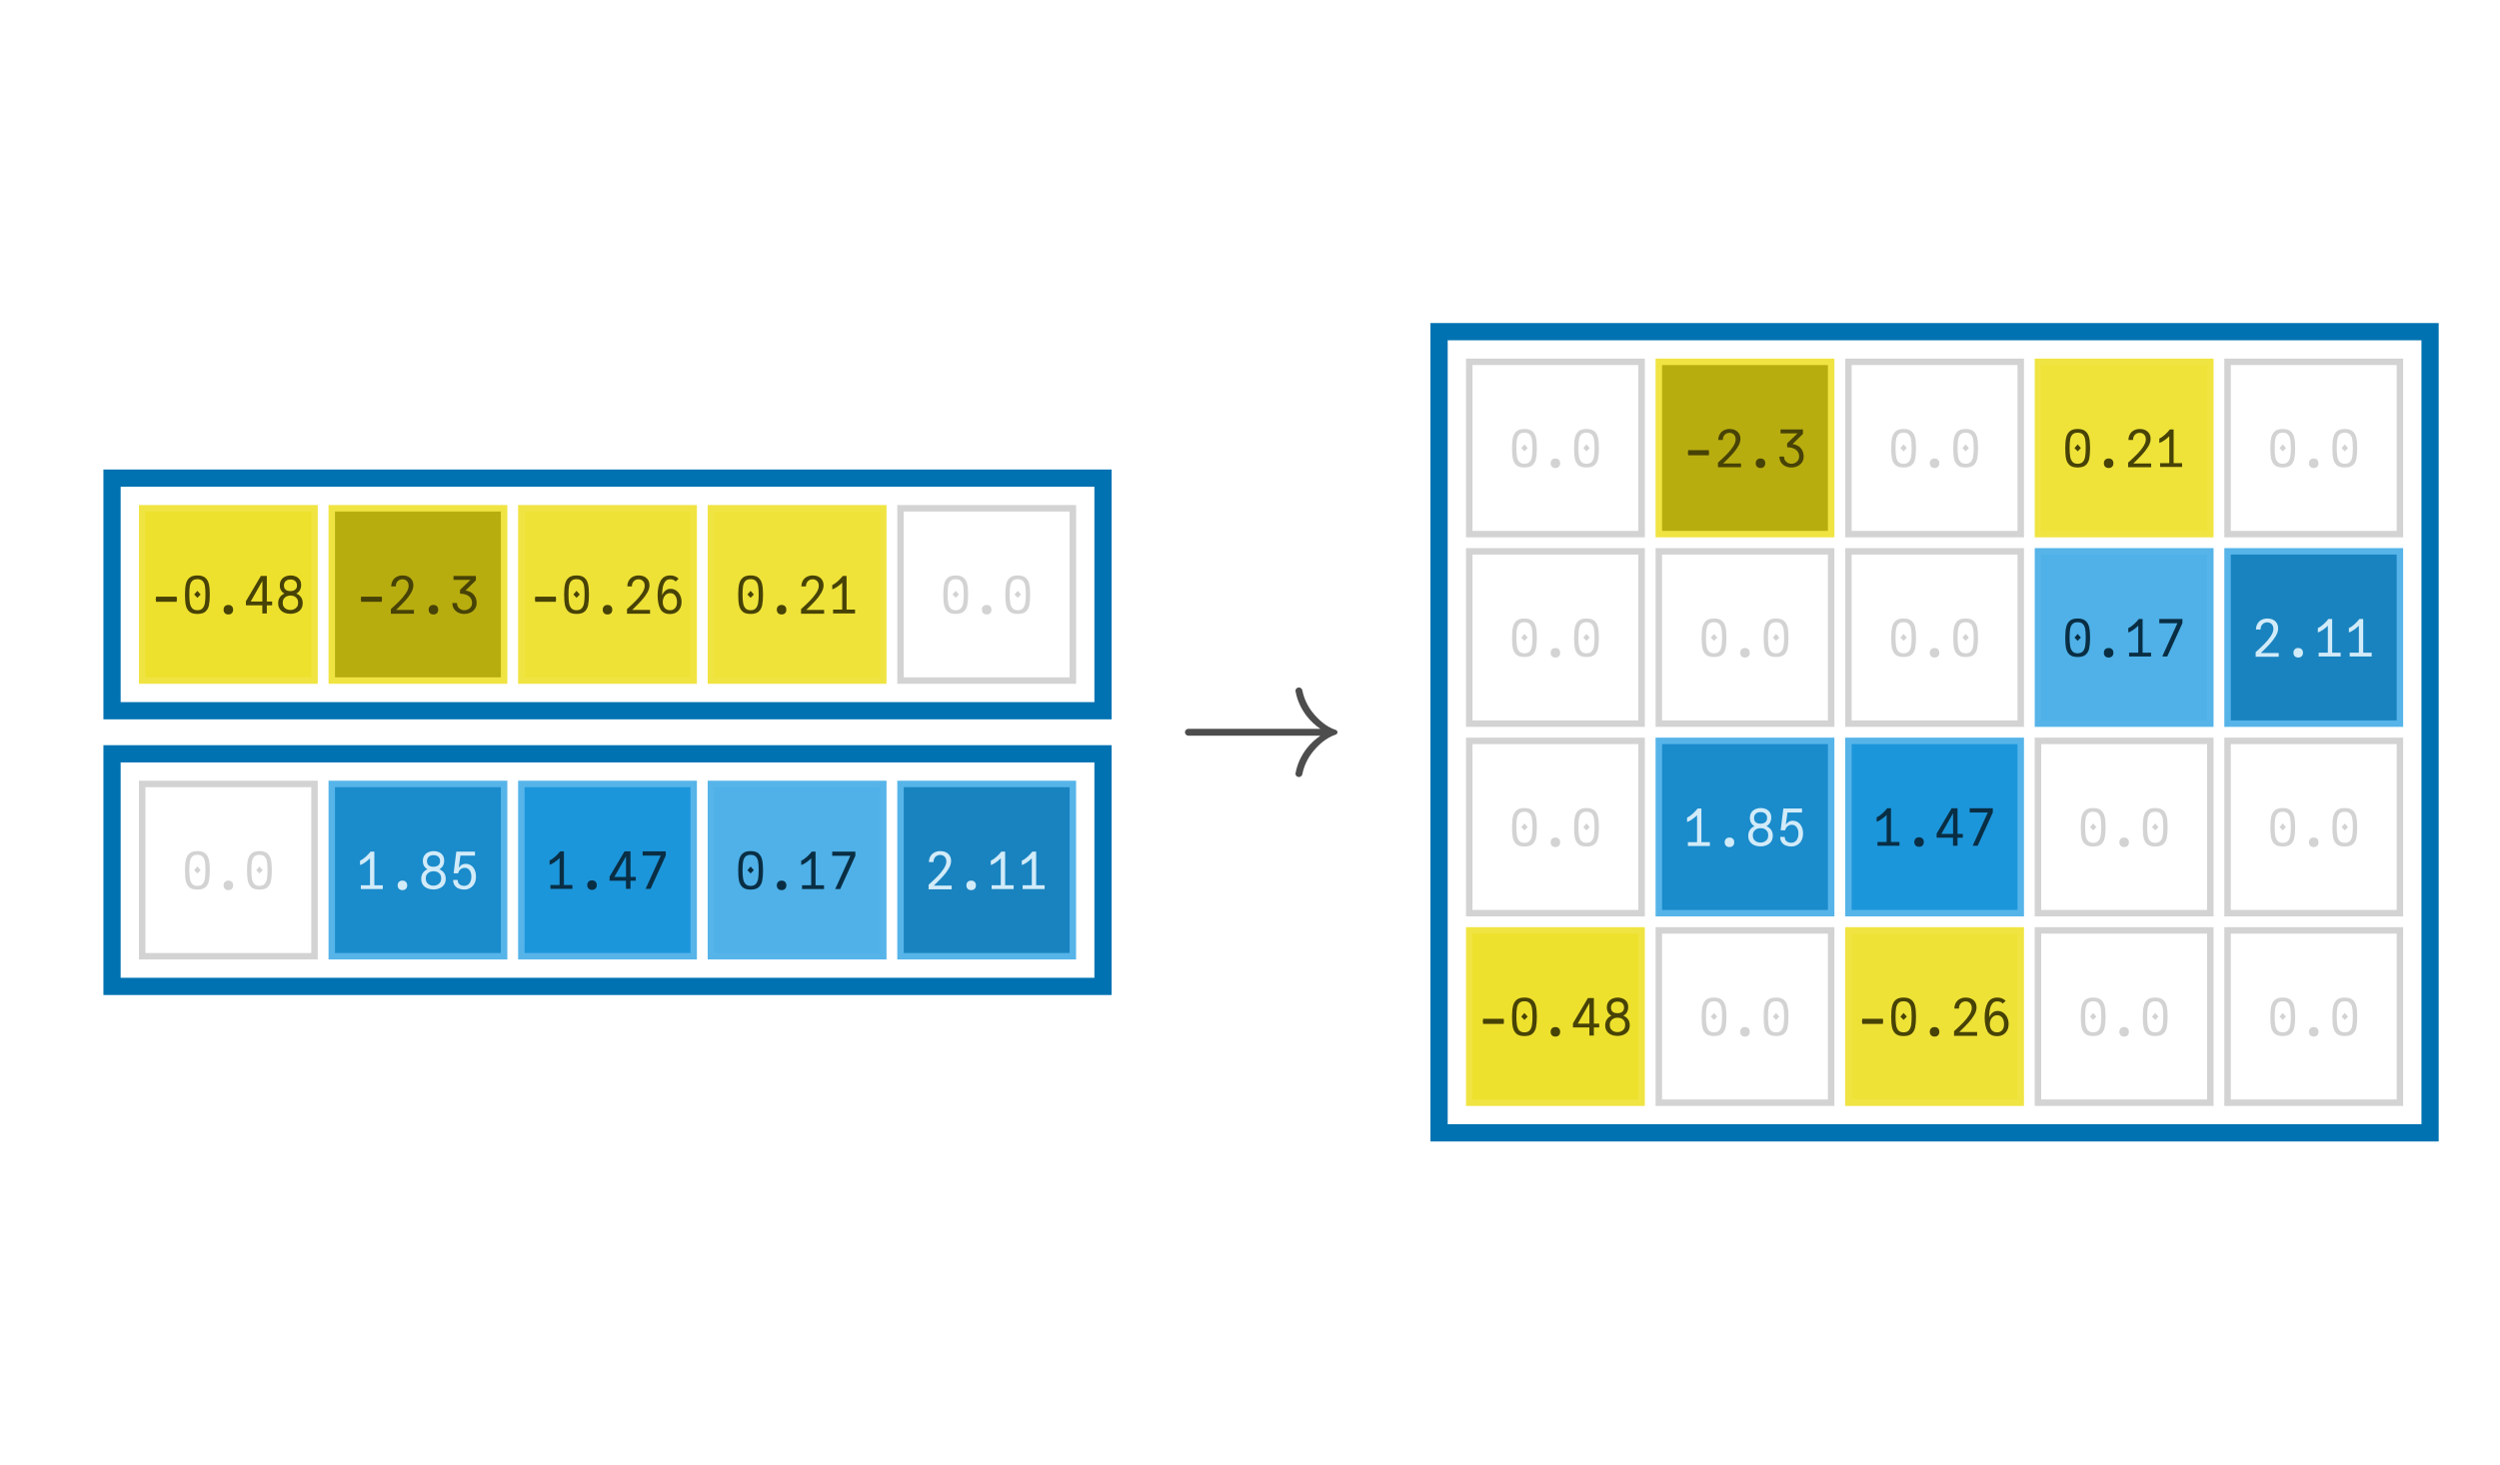
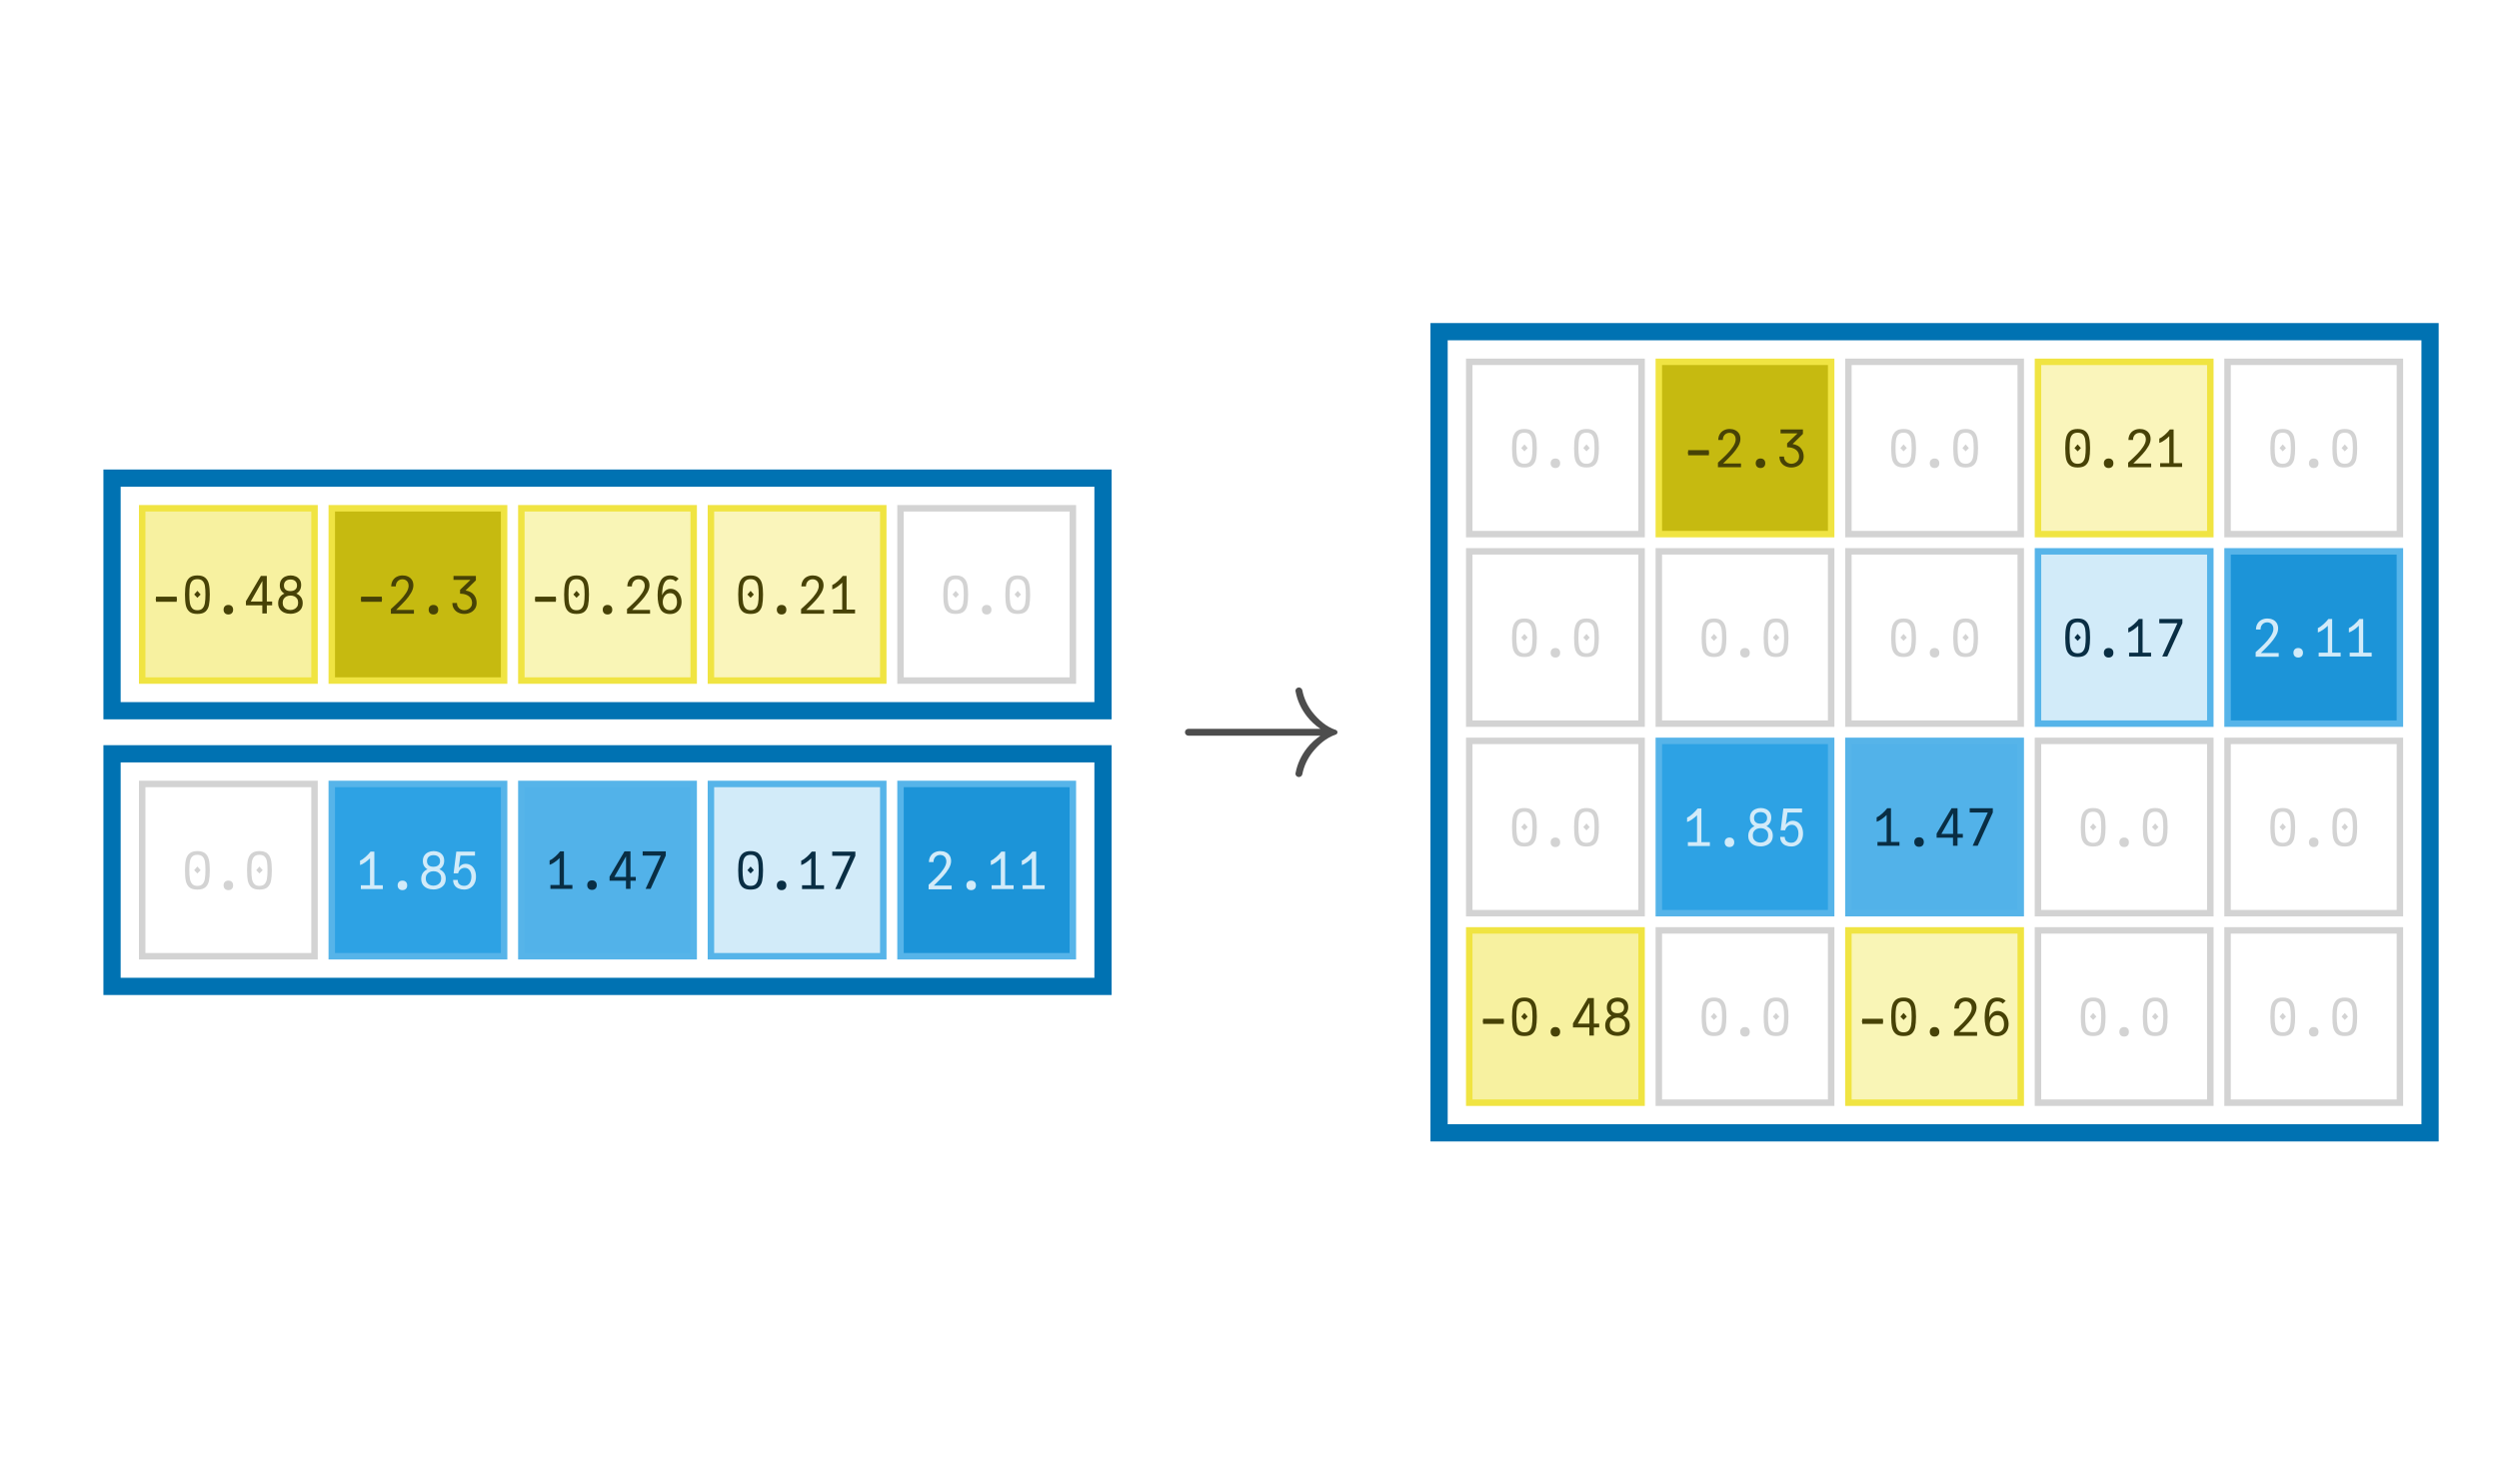
<svg xmlns="http://www.w3.org/2000/svg" xmlns:xlink="http://www.w3.org/1999/xlink" width="290" height="170" viewBox="0 0 290 170">
  <defs>
    <g>
      <g id="glyph-0-0">
        <path d="M 0.602 -1.492 L 0.566 -1.648 L 0.602 -1.805 L 0.602 -1.949 L 3.008 -1.949 L 3.008 -1.805 L 3.039 -1.648 L 3.008 -1.492 L 3.008 -1.352 L 0.602 -1.352 Z M 0.602 -1.492 " />
      </g>
      <g id="glyph-0-1">
        <path d="M 1.805 0.059 C 1.395 0.059 1.086 -0.027 0.879 -0.207 C 0.672 -0.387 0.535 -0.633 0.465 -0.945 C 0.398 -1.262 0.367 -1.68 0.367 -2.195 C 0.367 -2.688 0.402 -3.09 0.473 -3.402 C 0.543 -3.715 0.684 -3.961 0.891 -4.141 C 1.102 -4.32 1.406 -4.41 1.805 -4.41 C 2.207 -4.41 2.512 -4.32 2.719 -4.141 C 2.93 -3.961 3.07 -3.715 3.141 -3.402 C 3.211 -3.09 3.246 -2.688 3.246 -2.195 C 3.246 -1.68 3.211 -1.262 3.145 -0.945 C 3.078 -0.633 2.941 -0.387 2.734 -0.207 C 2.527 -0.027 2.215 0.059 1.805 0.059 Z M 1.434 -2.195 L 1.805 -2.621 L 2.18 -2.195 L 1.805 -1.812 Z M 1.805 -0.371 C 2.07 -0.371 2.27 -0.445 2.406 -0.594 C 2.543 -0.742 2.633 -0.949 2.676 -1.203 C 2.719 -1.461 2.742 -1.793 2.742 -2.195 C 2.742 -2.605 2.723 -2.93 2.68 -3.18 C 2.641 -3.426 2.551 -3.621 2.414 -3.762 C 2.277 -3.906 2.074 -3.977 1.805 -3.977 C 1.535 -3.977 1.332 -3.906 1.195 -3.762 C 1.059 -3.621 0.973 -3.426 0.93 -3.18 C 0.891 -2.934 0.871 -2.605 0.871 -2.195 C 0.871 -1.793 0.891 -1.461 0.938 -1.203 C 0.98 -0.945 1.07 -0.746 1.207 -0.594 C 1.344 -0.445 1.543 -0.371 1.805 -0.371 Z M 1.805 -0.371 " />
      </g>
      <g id="glyph-0-2">
        <path d="M 1.801 0.121 C 1.629 0.121 1.496 0.07 1.398 -0.027 C 1.297 -0.129 1.246 -0.262 1.246 -0.434 C 1.246 -0.605 1.297 -0.738 1.398 -0.836 C 1.496 -0.934 1.629 -0.984 1.801 -0.984 C 1.973 -0.984 2.105 -0.934 2.203 -0.836 C 2.301 -0.738 2.352 -0.605 2.352 -0.434 C 2.352 -0.262 2.305 -0.129 2.203 -0.027 C 2.105 0.07 1.973 0.121 1.801 0.121 Z M 1.801 0.121 " />
      </g>
      <g id="glyph-0-3">
        <path d="M 2.141 -0.938 L 0.238 -0.938 L 0.238 -1.414 L 1.973 -4.352 L 2.664 -4.352 L 2.664 -1.379 L 3.281 -1.379 L 3.281 -0.938 L 2.664 -0.938 L 2.664 0 L 2.141 0 Z M 2.148 -1.379 L 2.148 -3.77 L 0.793 -1.379 Z M 2.148 -1.379 " />
      </g>
      <g id="glyph-0-4">
        <path d="M 1.797 0.043 C 1.547 0.043 1.316 0 1.098 -0.09 C 0.883 -0.176 0.711 -0.309 0.578 -0.492 C 0.445 -0.676 0.379 -0.902 0.379 -1.176 C 0.379 -1.453 0.445 -1.688 0.578 -1.883 C 0.711 -2.074 0.891 -2.215 1.109 -2.301 C 0.941 -2.395 0.809 -2.523 0.711 -2.684 C 0.617 -2.844 0.57 -3.035 0.57 -3.258 C 0.57 -3.516 0.629 -3.73 0.75 -3.906 C 0.867 -4.078 1.023 -4.203 1.215 -4.285 C 1.406 -4.367 1.609 -4.41 1.828 -4.41 C 2.043 -4.41 2.242 -4.371 2.43 -4.289 C 2.613 -4.211 2.762 -4.086 2.879 -3.922 C 2.992 -3.754 3.047 -3.551 3.047 -3.305 C 3.047 -3.074 2.996 -2.875 2.898 -2.699 C 2.797 -2.523 2.656 -2.391 2.484 -2.305 C 2.715 -2.207 2.898 -2.066 3.031 -1.879 C 3.164 -1.695 3.227 -1.465 3.227 -1.195 C 3.227 -0.922 3.16 -0.691 3.031 -0.504 C 2.898 -0.32 2.723 -0.184 2.508 -0.094 C 2.289 -0.004 2.055 0.043 1.797 0.043 Z M 1.797 -0.398 C 1.961 -0.398 2.113 -0.43 2.25 -0.496 C 2.387 -0.559 2.496 -0.656 2.578 -0.781 C 2.66 -0.91 2.699 -1.066 2.699 -1.246 C 2.699 -1.43 2.66 -1.582 2.578 -1.707 C 2.496 -1.832 2.391 -1.922 2.258 -1.984 C 2.121 -2.047 1.973 -2.074 1.812 -2.074 C 1.645 -2.074 1.492 -2.043 1.355 -1.977 C 1.219 -1.914 1.109 -1.816 1.027 -1.691 C 0.945 -1.562 0.906 -1.41 0.906 -1.234 C 0.906 -1.055 0.945 -0.902 1.027 -0.777 C 1.105 -0.652 1.215 -0.555 1.348 -0.492 C 1.484 -0.43 1.633 -0.398 1.797 -0.398 Z M 1.797 -2.594 C 2.039 -2.594 2.227 -2.648 2.363 -2.766 C 2.5 -2.879 2.566 -3.039 2.566 -3.25 C 2.566 -3.457 2.5 -3.625 2.367 -3.75 C 2.234 -3.875 2.051 -3.938 1.809 -3.938 C 1.57 -3.938 1.387 -3.875 1.25 -3.75 C 1.117 -3.625 1.051 -3.453 1.051 -3.238 C 1.051 -3.035 1.113 -2.875 1.242 -2.762 C 1.371 -2.648 1.559 -2.594 1.797 -2.594 Z M 1.797 -2.594 " />
      </g>
      <g id="glyph-0-5">
        <path d="M 0.598 -0.629 C 0.934 -0.93 1.234 -1.215 1.496 -1.484 C 1.762 -1.75 1.996 -2.039 2.207 -2.352 C 2.414 -2.664 2.52 -2.949 2.52 -3.203 C 2.52 -3.359 2.488 -3.492 2.43 -3.609 C 2.367 -3.723 2.281 -3.812 2.176 -3.871 C 2.066 -3.934 1.945 -3.965 1.805 -3.965 C 1.652 -3.965 1.52 -3.93 1.402 -3.863 C 1.285 -3.793 1.191 -3.695 1.125 -3.57 C 1.059 -3.445 1.027 -3.297 1.027 -3.133 L 0.496 -3.133 C 0.504 -3.402 0.566 -3.637 0.684 -3.828 C 0.801 -4.02 0.961 -4.164 1.16 -4.262 C 1.359 -4.359 1.578 -4.41 1.824 -4.41 C 2.051 -4.41 2.258 -4.367 2.445 -4.281 C 2.637 -4.195 2.785 -4.066 2.902 -3.891 C 3.016 -3.715 3.07 -3.5 3.07 -3.246 C 3.07 -2.977 2.98 -2.688 2.797 -2.379 C 2.613 -2.07 2.398 -1.781 2.16 -1.52 C 1.922 -1.254 1.625 -0.953 1.277 -0.613 L 1.066 -0.406 L 3.137 -0.406 L 3.137 0.031 L 0.461 0.031 L 0.461 -0.504 Z M 0.598 -0.629 " />
      </g>
      <g id="glyph-0-6">
        <path d="M 0.926 -1.211 C 0.926 -1.043 0.965 -0.895 1.047 -0.766 C 1.129 -0.637 1.234 -0.539 1.363 -0.473 C 1.496 -0.406 1.633 -0.371 1.781 -0.371 C 1.938 -0.371 2.086 -0.406 2.223 -0.477 C 2.359 -0.543 2.473 -0.641 2.555 -0.77 C 2.641 -0.898 2.684 -1.043 2.684 -1.211 C 2.684 -1.438 2.621 -1.633 2.504 -1.797 C 2.383 -1.957 2.219 -2.082 2.008 -2.164 C 1.797 -2.25 1.559 -2.293 1.289 -2.293 L 1.289 -2.742 L 2.496 -3.898 L 0.527 -3.898 L 0.527 -4.352 L 3.125 -4.352 L 3.125 -3.84 L 1.926 -2.664 C 2.375 -2.586 2.703 -2.414 2.906 -2.148 C 3.109 -1.887 3.211 -1.574 3.211 -1.211 C 3.211 -0.945 3.141 -0.715 3.004 -0.523 C 2.867 -0.332 2.691 -0.184 2.469 -0.086 C 2.25 0.012 2.02 0.059 1.777 0.059 C 1.539 0.059 1.316 0.012 1.105 -0.082 C 0.895 -0.176 0.723 -0.316 0.594 -0.512 C 0.461 -0.703 0.395 -0.938 0.395 -1.211 Z M 0.926 -1.211 " />
      </g>
      <g id="glyph-0-7">
        <path d="M 1.859 0.07 C 1.32 0.07 0.945 -0.121 0.73 -0.512 C 0.52 -0.902 0.414 -1.438 0.414 -2.113 C 0.414 -2.789 0.527 -3.34 0.754 -3.77 C 0.98 -4.195 1.355 -4.41 1.879 -4.41 C 2.094 -4.41 2.281 -4.375 2.438 -4.305 C 2.598 -4.234 2.734 -4.141 2.855 -4.027 L 2.508 -3.707 C 2.363 -3.879 2.148 -3.965 1.867 -3.965 C 1.609 -3.965 1.41 -3.867 1.273 -3.672 C 1.137 -3.477 1.051 -3.246 1.004 -2.98 C 0.961 -2.715 0.938 -2.426 0.93 -2.113 C 1.039 -2.352 1.176 -2.535 1.34 -2.664 C 1.504 -2.793 1.695 -2.855 1.914 -2.855 C 2.16 -2.855 2.383 -2.785 2.578 -2.648 C 2.773 -2.508 2.926 -2.324 3.031 -2.09 C 3.137 -1.855 3.191 -1.605 3.191 -1.34 C 3.191 -1.066 3.137 -0.82 3.027 -0.605 C 2.914 -0.391 2.758 -0.227 2.555 -0.105 C 2.355 0.012 2.121 0.07 1.859 0.07 Z M 1.848 -0.371 C 2.113 -0.371 2.312 -0.457 2.453 -0.633 C 2.594 -0.805 2.664 -1.035 2.664 -1.324 C 2.664 -1.512 2.637 -1.688 2.578 -1.844 C 2.52 -2 2.43 -2.121 2.312 -2.215 C 2.191 -2.305 2.047 -2.352 1.871 -2.352 C 1.695 -2.352 1.543 -2.305 1.41 -2.211 C 1.281 -2.117 1.18 -1.992 1.113 -1.836 C 1.043 -1.68 1.008 -1.504 1.008 -1.312 C 1.008 -1.133 1.043 -0.969 1.109 -0.828 C 1.176 -0.684 1.273 -0.57 1.398 -0.492 C 1.527 -0.41 1.676 -0.371 1.848 -0.371 Z M 1.848 -0.371 " />
      </g>
      <g id="glyph-0-8">
        <path d="M 0.574 -0.445 L 1.637 -0.445 L 1.637 -3.57 C 1.477 -3.406 1.285 -3.25 1.059 -3.09 C 0.836 -2.934 0.645 -2.836 0.48 -2.789 L 0.48 -3.301 C 0.68 -3.383 0.898 -3.531 1.129 -3.742 C 1.363 -3.957 1.555 -4.156 1.703 -4.352 L 2.141 -4.352 L 2.141 -0.445 L 3.125 -0.445 L 3.125 0 L 0.574 0 Z M 0.574 -0.445 " />
      </g>
      <g id="glyph-0-9">
        <path d="M 1.77 0.055 C 1.531 0.055 1.316 0.016 1.121 -0.066 C 0.926 -0.145 0.773 -0.266 0.66 -0.434 C 0.543 -0.602 0.484 -0.809 0.484 -1.062 L 1.016 -1.062 C 1.016 -0.836 1.086 -0.664 1.227 -0.551 C 1.367 -0.438 1.547 -0.379 1.766 -0.379 C 1.945 -0.379 2.102 -0.426 2.227 -0.523 C 2.355 -0.621 2.449 -0.75 2.512 -0.914 C 2.574 -1.078 2.605 -1.262 2.605 -1.457 C 2.605 -1.641 2.574 -1.809 2.516 -1.965 C 2.457 -2.117 2.371 -2.238 2.254 -2.328 C 2.137 -2.422 1.992 -2.465 1.824 -2.465 C 1.641 -2.465 1.48 -2.41 1.344 -2.297 C 1.203 -2.18 1.113 -2.027 1.066 -1.828 L 0.539 -1.828 L 0.852 -4.352 L 3.02 -4.352 L 3.02 -3.887 L 1.332 -3.887 L 1.133 -2.488 C 1.242 -2.633 1.363 -2.742 1.488 -2.82 C 1.617 -2.895 1.762 -2.934 1.922 -2.934 C 2.172 -2.934 2.391 -2.867 2.574 -2.738 C 2.758 -2.605 2.898 -2.43 2.992 -2.203 C 3.09 -1.977 3.137 -1.723 3.137 -1.445 C 3.137 -1.152 3.082 -0.891 2.965 -0.664 C 2.852 -0.438 2.691 -0.262 2.484 -0.137 C 2.277 -0.008 2.039 0.055 1.77 0.055 Z M 1.77 0.055 " />
      </g>
      <g id="glyph-0-10">
        <path d="M 2.578 -3.859 L 0.477 -3.859 L 0.477 -4.352 L 3.16 -4.352 L 3.16 -3.863 L 1.402 0 L 0.82 0 Z M 2.578 -3.859 " />
      </g>
      <g id="glyph-1-0">
        <path d="M 18.859 -5 C 18.859 -5.121 18.781 -5.219 18.68 -5.262 C 17.539 -5.641 16.66 -6.441 15.941 -7.34 C 15.379 -8.059 14.961 -8.941 14.781 -9.879 C 14.738 -10.059 14.578 -10.199 14.379 -10.199 C 14.16 -10.199 13.98 -10.02 13.98 -9.801 C 13.98 -9.781 14 -9.738 14 -9.719 C 14.199 -8.66 14.66 -7.68 15.32 -6.84 C 15.762 -6.281 16.281 -5.801 16.879 -5.398 L 1.559 -5.398 C 1.34 -5.398 1.16 -5.219 1.16 -5 C 1.16 -4.781 1.34 -4.602 1.559 -4.602 L 16.879 -4.602 C 16.281 -4.199 15.762 -3.719 15.32 -3.16 C 14.66 -2.32 14.199 -1.34 14 -0.281 C 14 -0.262 13.98 -0.219 13.98 -0.199 C 13.98 0.02 14.16 0.199 14.379 0.199 C 14.578 0.199 14.738 0.059 14.781 -0.121 C 14.961 -1.059 15.379 -1.941 15.941 -2.66 C 16.66 -3.559 17.539 -4.359 18.68 -4.738 C 18.781 -4.781 18.859 -4.879 18.859 -5 Z M 18.859 -5 " />
      </g>
    </g>
  </defs>
  <rect x="-29" y="-17" width="348" height="204" fill="rgb(100%, 100%, 100%)" fill-opacity="1" />
-   <path fill-rule="nonzero" fill="rgb(93.473%, 88.252%, 17.761%)" fill-opacity="1" stroke-width="0.75" stroke-linecap="butt" stroke-linejoin="miter" stroke="rgb(94.118%, 89.412%, 25.882%)" stroke-opacity="1" stroke-miterlimit="10" d="M 16.5 79 L 16.5 59 L 36.5 59 L 36.5 79 Z M 16.5 79 " />
+   <path fill-rule="nonzero" fill="rgb(97.056%, 94.701%, 62.907%)" fill-opacity="1" stroke-width="0.75" stroke-linecap="butt" stroke-linejoin="miter" stroke="rgb(94.118%, 89.412%, 25.882%)" stroke-opacity="1" stroke-miterlimit="10" d="M 16.5 79 L 16.5 59 L 36.5 59 L 36.5 79 Z M 16.5 79 " />
  <g fill="rgb(27.794%, 26.029%, 2.206%)" fill-opacity="1">
    <use xlink:href="#glyph-0-0" x="17.5" y="71.205" />
    <use xlink:href="#glyph-0-1" x="21.1" y="71.205" />
    <use xlink:href="#glyph-0-2" x="24.7" y="71.205" />
    <use xlink:href="#glyph-0-3" x="28.3" y="71.205" />
    <use xlink:href="#glyph-0-4" x="31.9" y="71.205" />
  </g>
-   <path fill-rule="nonzero" fill="rgb(72.265%, 67.676%, 5.735%)" fill-opacity="1" stroke-width="0.75" stroke-linecap="butt" stroke-linejoin="miter" stroke="rgb(94.118%, 89.412%, 25.882%)" stroke-opacity="1" stroke-miterlimit="10" d="M 38.5 79 L 38.5 59 L 58.5 59 L 58.5 79 Z M 38.5 79 " />
+   <path fill-rule="nonzero" fill="rgb(77.824%, 72.882%, 6.176%)" fill-opacity="1" stroke-width="0.75" stroke-linecap="butt" stroke-linejoin="miter" stroke="rgb(94.118%, 89.412%, 25.882%)" stroke-opacity="1" stroke-miterlimit="10" d="M 38.5 79 L 38.5 59 L 58.5 59 L 58.5 79 Z M 38.5 79 " />
  <g fill="rgb(27.794%, 26.029%, 2.206%)" fill-opacity="1">
    <use xlink:href="#glyph-0-0" x="41.3" y="71.205" />
    <use xlink:href="#glyph-0-5" x="44.9" y="71.205" />
    <use xlink:href="#glyph-0-2" x="48.5" y="71.205" />
    <use xlink:href="#glyph-0-6" x="52.1" y="71.205" />
  </g>
-   <path fill-rule="nonzero" fill="rgb(93.762%, 88.772%, 21.406%)" fill-opacity="1" stroke-width="0.75" stroke-linecap="butt" stroke-linejoin="miter" stroke="rgb(94.118%, 89.412%, 25.882%)" stroke-opacity="1" stroke-miterlimit="10" d="M 60.5 79 L 60.5 59 L 80.5 59 L 80.5 79 Z M 60.5 79 " />
+   <path fill-rule="nonzero" fill="rgb(97.717%, 95.891%, 71.239%)" fill-opacity="1" stroke-width="0.75" stroke-linecap="butt" stroke-linejoin="miter" stroke="rgb(94.118%, 89.412%, 25.882%)" stroke-opacity="1" stroke-miterlimit="10" d="M 60.5 79 L 60.5 59 L 80.5 59 L 80.5 79 Z M 60.5 79 " />
  <g fill="rgb(27.794%, 26.029%, 2.206%)" fill-opacity="1">
    <use xlink:href="#glyph-0-0" x="61.5" y="71.205" />
    <use xlink:href="#glyph-0-1" x="65.1" y="71.205" />
    <use xlink:href="#glyph-0-2" x="68.7" y="71.205" />
    <use xlink:href="#glyph-0-5" x="72.3" y="71.205" />
    <use xlink:href="#glyph-0-7" x="75.9" y="71.205" />
  </g>
-   <path fill-rule="nonzero" fill="rgb(93.839%, 88.91%, 22.373%)" fill-opacity="1" stroke-width="0.75" stroke-linecap="butt" stroke-linejoin="miter" stroke="rgb(94.118%, 89.412%, 25.882%)" stroke-opacity="1" stroke-miterlimit="10" d="M 82.5 79 L 82.5 59 L 102.5 59 L 102.5 79 Z M 82.5 79 " />
+   <path fill-rule="nonzero" fill="rgb(97.893%, 96.207%, 73.448%)" fill-opacity="1" stroke-width="0.75" stroke-linecap="butt" stroke-linejoin="miter" stroke="rgb(94.118%, 89.412%, 25.882%)" stroke-opacity="1" stroke-miterlimit="10" d="M 82.5 79 L 82.5 59 L 102.5 59 L 102.5 79 Z M 82.5 79 " />
  <g fill="rgb(27.794%, 26.029%, 2.206%)" fill-opacity="1">
    <use xlink:href="#glyph-0-1" x="85.3" y="71.205" />
    <use xlink:href="#glyph-0-2" x="88.9" y="71.205" />
    <use xlink:href="#glyph-0-5" x="92.5" y="71.205" />
    <use xlink:href="#glyph-0-8" x="96.1" y="71.205" />
  </g>
  <path fill-rule="nonzero" fill="rgb(100%, 100%, 100%)" fill-opacity="1" stroke-width="0.75" stroke-linecap="butt" stroke-linejoin="miter" stroke="rgb(82.745%, 82.745%, 82.745%)" stroke-opacity="1" stroke-miterlimit="10" d="M 104.5 79 L 104.5 59 L 124.5 59 L 124.5 79 Z M 104.5 79 " />
  <g fill="rgb(82.745%, 82.745%, 82.745%)" fill-opacity="1">
    <use xlink:href="#glyph-0-1" x="109.1" y="71.205" />
    <use xlink:href="#glyph-0-2" x="112.7" y="71.205" />
    <use xlink:href="#glyph-0-1" x="116.3" y="71.205" />
  </g>
  <path fill="none" stroke-width="2" stroke-linecap="butt" stroke-linejoin="miter" stroke="rgb(0%, 44.706%, 69.804%)" stroke-opacity="1" stroke-miterlimit="10" d="M 13 82.5 L 13 55.5 L 128 55.5 L 128 82.5 Z M 13 82.5 " />
  <path fill-rule="nonzero" fill="rgb(100%, 100%, 100%)" fill-opacity="1" stroke-width="0.75" stroke-linecap="butt" stroke-linejoin="miter" stroke="rgb(82.745%, 82.745%, 82.745%)" stroke-opacity="1" stroke-miterlimit="10" d="M 16.5 111 L 16.5 91 L 36.5 91 L 36.5 111 Z M 16.5 111 " />
  <g fill="rgb(82.745%, 82.745%, 82.745%)" fill-opacity="1">
    <use xlink:href="#glyph-0-1" x="21.1" y="103.205" />
    <use xlink:href="#glyph-0-2" x="24.7" y="103.205" />
    <use xlink:href="#glyph-0-1" x="28.3" y="103.205" />
  </g>
-   <path fill-rule="nonzero" fill="rgb(10.339%, 54.517%, 79.426%)" fill-opacity="1" stroke-width="0.75" stroke-linecap="butt" stroke-linejoin="miter" stroke="rgb(33.725%, 70.588%, 91.373%)" stroke-opacity="1" stroke-miterlimit="10" d="M 38.5 111 L 38.5 91 L 58.5 91 L 58.5 111 Z M 38.5 111 " />
+   <path fill-rule="nonzero" fill="rgb(17.612%, 63.437%, 89.275%)" fill-opacity="1" stroke-width="0.75" stroke-linecap="butt" stroke-linejoin="miter" stroke="rgb(33.725%, 70.588%, 91.373%)" stroke-opacity="1" stroke-miterlimit="10" d="M 38.5 111 L 38.5 91 L 58.5 91 L 58.5 111 Z M 38.5 111 " />
  <g fill="rgb(82.304%, 92.147%, 97.696%)" fill-opacity="1">
    <use xlink:href="#glyph-0-8" x="41.3" y="103.205" />
    <use xlink:href="#glyph-0-2" x="44.9" y="103.205" />
    <use xlink:href="#glyph-0-4" x="48.5" y="103.205" />
    <use xlink:href="#glyph-0-9" x="52.1" y="103.205" />
  </g>
-   <path fill-rule="nonzero" fill="rgb(11.175%, 58.92%, 85.841%)" fill-opacity="1" stroke-width="0.75" stroke-linecap="butt" stroke-linejoin="miter" stroke="rgb(33.725%, 70.588%, 91.373%)" stroke-opacity="1" stroke-miterlimit="10" d="M 60.5 111 L 60.5 91 L 80.5 91 L 80.5 111 Z M 60.5 111 " />
+   <path fill-rule="nonzero" fill="rgb(32.274%, 69.944%, 91.184%)" fill-opacity="1" stroke-width="0.75" stroke-linecap="butt" stroke-linejoin="miter" stroke="rgb(33.725%, 70.588%, 91.373%)" stroke-opacity="1" stroke-miterlimit="10" d="M 60.5 111 L 60.5 91 L 80.5 91 L 80.5 111 Z M 60.5 111 " />
  <g fill="rgb(3.455%, 18.22%, 26.545%)" fill-opacity="1">
    <use xlink:href="#glyph-0-8" x="63.3" y="103.175" />
    <use xlink:href="#glyph-0-2" x="66.9" y="103.175" />
    <use xlink:href="#glyph-0-3" x="70.5" y="103.175" />
    <use xlink:href="#glyph-0-10" x="74.1" y="103.175" />
  </g>
-   <path fill-rule="nonzero" fill="rgb(30.856%, 69.315%, 90.999%)" fill-opacity="1" stroke-width="0.75" stroke-linecap="butt" stroke-linejoin="miter" stroke="rgb(33.725%, 70.588%, 91.373%)" stroke-opacity="1" stroke-miterlimit="10" d="M 82.5 111 L 82.5 91 L 102.5 91 L 102.5 111 Z M 82.5 111 " />
+   <path fill-rule="nonzero" fill="rgb(82.511%, 92.238%, 97.723%)" fill-opacity="1" stroke-width="0.75" stroke-linecap="butt" stroke-linejoin="miter" stroke="rgb(33.725%, 70.588%, 91.373%)" stroke-opacity="1" stroke-miterlimit="10" d="M 82.5 111 L 82.5 91 L 102.5 91 L 102.5 111 Z M 82.5 111 " />
  <g fill="rgb(3.455%, 18.22%, 26.545%)" fill-opacity="1">
    <use xlink:href="#glyph-0-1" x="85.3" y="103.205" />
    <use xlink:href="#glyph-0-2" x="88.9" y="103.205" />
    <use xlink:href="#glyph-0-8" x="92.5" y="103.205" />
    <use xlink:href="#glyph-0-10" x="96.1" y="103.205" />
  </g>
-   <path fill-rule="nonzero" fill="rgb(9.773%, 51.528%, 75.071%)" fill-opacity="1" stroke-width="0.75" stroke-linecap="butt" stroke-linejoin="miter" stroke="rgb(33.725%, 70.588%, 91.373%)" stroke-opacity="1" stroke-miterlimit="10" d="M 104.5 111 L 104.5 91 L 124.5 91 L 124.5 111 Z M 104.5 111 " />
+   <path fill-rule="nonzero" fill="rgb(11.016%, 58.083%, 84.62%)" fill-opacity="1" stroke-width="0.75" stroke-linecap="butt" stroke-linejoin="miter" stroke="rgb(33.725%, 70.588%, 91.373%)" stroke-opacity="1" stroke-miterlimit="10" d="M 104.5 111 L 104.5 91 L 124.5 91 L 124.5 111 Z M 104.5 111 " />
  <g fill="rgb(82.304%, 92.147%, 97.696%)" fill-opacity="1">
    <use xlink:href="#glyph-0-5" x="107.3" y="103.205" />
    <use xlink:href="#glyph-0-2" x="110.9" y="103.205" />
    <use xlink:href="#glyph-0-8" x="114.5" y="103.205" />
    <use xlink:href="#glyph-0-8" x="118.1" y="103.205" />
  </g>
  <path fill="none" stroke-width="2" stroke-linecap="butt" stroke-linejoin="miter" stroke="rgb(0%, 44.706%, 69.804%)" stroke-opacity="1" stroke-miterlimit="10" d="M 13 114.5 L 13 87.5 L 128 87.5 L 128 114.5 Z M 13 114.5 " />
  <g fill="rgb(30%, 30%, 30%)" fill-opacity="1">
    <use xlink:href="#glyph-1-0" x="136.35" y="90" />
  </g>
  <path fill-rule="nonzero" fill="rgb(100%, 100%, 100%)" fill-opacity="1" stroke-width="0.75" stroke-linecap="butt" stroke-linejoin="miter" stroke="rgb(82.745%, 82.745%, 82.745%)" stroke-opacity="1" stroke-miterlimit="10" d="M 170.5 62 L 170.5 42 L 190.5 42 L 190.5 62 Z M 170.5 62 " />
  <g fill="rgb(82.745%, 82.745%, 82.745%)" fill-opacity="1">
    <use xlink:href="#glyph-0-1" x="175.1" y="54.205" />
    <use xlink:href="#glyph-0-2" x="178.7" y="54.205" />
    <use xlink:href="#glyph-0-1" x="182.3" y="54.205" />
  </g>
-   <path fill-rule="nonzero" fill="rgb(72.265%, 67.676%, 5.735%)" fill-opacity="1" stroke-width="0.75" stroke-linecap="butt" stroke-linejoin="miter" stroke="rgb(94.118%, 89.412%, 25.882%)" stroke-opacity="1" stroke-miterlimit="10" d="M 192.5 62 L 192.5 42 L 212.5 42 L 212.5 62 Z M 192.5 62 " />
+   <path fill-rule="nonzero" fill="rgb(77.824%, 72.882%, 6.176%)" fill-opacity="1" stroke-width="0.75" stroke-linecap="butt" stroke-linejoin="miter" stroke="rgb(94.118%, 89.412%, 25.882%)" stroke-opacity="1" stroke-miterlimit="10" d="M 192.5 62 L 192.5 42 L 212.5 42 L 212.5 62 Z M 192.5 62 " />
  <g fill="rgb(27.794%, 26.029%, 2.206%)" fill-opacity="1">
    <use xlink:href="#glyph-0-0" x="195.3" y="54.205" />
    <use xlink:href="#glyph-0-5" x="198.9" y="54.205" />
    <use xlink:href="#glyph-0-2" x="202.5" y="54.205" />
    <use xlink:href="#glyph-0-6" x="206.1" y="54.205" />
  </g>
  <path fill-rule="nonzero" fill="rgb(100%, 100%, 100%)" fill-opacity="1" stroke-width="0.75" stroke-linecap="butt" stroke-linejoin="miter" stroke="rgb(82.745%, 82.745%, 82.745%)" stroke-opacity="1" stroke-miterlimit="10" d="M 214.5 62 L 214.5 42 L 234.5 42 L 234.5 62 Z M 214.5 62 " />
  <g fill="rgb(82.745%, 82.745%, 82.745%)" fill-opacity="1">
    <use xlink:href="#glyph-0-1" x="219.1" y="54.205" />
    <use xlink:href="#glyph-0-2" x="222.7" y="54.205" />
    <use xlink:href="#glyph-0-1" x="226.3" y="54.205" />
  </g>
-   <path fill-rule="nonzero" fill="rgb(93.839%, 88.91%, 22.373%)" fill-opacity="1" stroke-width="0.75" stroke-linecap="butt" stroke-linejoin="miter" stroke="rgb(94.118%, 89.412%, 25.882%)" stroke-opacity="1" stroke-miterlimit="10" d="M 236.5 62 L 236.5 42 L 256.5 42 L 256.5 62 Z M 236.5 62 " />
+   <path fill-rule="nonzero" fill="rgb(97.893%, 96.207%, 73.448%)" fill-opacity="1" stroke-width="0.75" stroke-linecap="butt" stroke-linejoin="miter" stroke="rgb(94.118%, 89.412%, 25.882%)" stroke-opacity="1" stroke-miterlimit="10" d="M 236.5 62 L 236.5 42 L 256.5 42 L 256.5 62 Z M 236.5 62 " />
  <g fill="rgb(27.794%, 26.029%, 2.206%)" fill-opacity="1">
    <use xlink:href="#glyph-0-1" x="239.3" y="54.205" />
    <use xlink:href="#glyph-0-2" x="242.9" y="54.205" />
    <use xlink:href="#glyph-0-5" x="246.5" y="54.205" />
    <use xlink:href="#glyph-0-8" x="250.1" y="54.205" />
  </g>
  <path fill-rule="nonzero" fill="rgb(100%, 100%, 100%)" fill-opacity="1" stroke-width="0.75" stroke-linecap="butt" stroke-linejoin="miter" stroke="rgb(82.745%, 82.745%, 82.745%)" stroke-opacity="1" stroke-miterlimit="10" d="M 258.5 62 L 258.5 42 L 278.5 42 L 278.5 62 Z M 258.5 62 " />
  <g fill="rgb(82.745%, 82.745%, 82.745%)" fill-opacity="1">
    <use xlink:href="#glyph-0-1" x="263.1" y="54.205" />
    <use xlink:href="#glyph-0-2" x="266.7" y="54.205" />
    <use xlink:href="#glyph-0-1" x="270.3" y="54.205" />
  </g>
  <path fill-rule="nonzero" fill="rgb(100%, 100%, 100%)" fill-opacity="1" stroke-width="0.75" stroke-linecap="butt" stroke-linejoin="miter" stroke="rgb(82.745%, 82.745%, 82.745%)" stroke-opacity="1" stroke-miterlimit="10" d="M 170.5 84 L 170.5 64 L 190.5 64 L 190.5 84 Z M 170.5 84 " />
  <g fill="rgb(82.745%, 82.745%, 82.745%)" fill-opacity="1">
    <use xlink:href="#glyph-0-1" x="175.1" y="76.205" />
    <use xlink:href="#glyph-0-2" x="178.7" y="76.205" />
    <use xlink:href="#glyph-0-1" x="182.3" y="76.205" />
  </g>
  <path fill-rule="nonzero" fill="rgb(100%, 100%, 100%)" fill-opacity="1" stroke-width="0.75" stroke-linecap="butt" stroke-linejoin="miter" stroke="rgb(82.745%, 82.745%, 82.745%)" stroke-opacity="1" stroke-miterlimit="10" d="M 192.5 84 L 192.5 64 L 212.5 64 L 212.5 84 Z M 192.5 84 " />
  <g fill="rgb(82.745%, 82.745%, 82.745%)" fill-opacity="1">
    <use xlink:href="#glyph-0-1" x="197.1" y="76.205" />
    <use xlink:href="#glyph-0-2" x="200.7" y="76.205" />
    <use xlink:href="#glyph-0-1" x="204.3" y="76.205" />
  </g>
  <path fill-rule="nonzero" fill="rgb(100%, 100%, 100%)" fill-opacity="1" stroke-width="0.75" stroke-linecap="butt" stroke-linejoin="miter" stroke="rgb(82.745%, 82.745%, 82.745%)" stroke-opacity="1" stroke-miterlimit="10" d="M 214.5 84 L 214.5 64 L 234.5 64 L 234.5 84 Z M 214.5 84 " />
  <g fill="rgb(82.745%, 82.745%, 82.745%)" fill-opacity="1">
    <use xlink:href="#glyph-0-1" x="219.1" y="76.205" />
    <use xlink:href="#glyph-0-2" x="222.7" y="76.205" />
    <use xlink:href="#glyph-0-1" x="226.3" y="76.205" />
  </g>
-   <path fill-rule="nonzero" fill="rgb(30.856%, 69.315%, 90.999%)" fill-opacity="1" stroke-width="0.75" stroke-linecap="butt" stroke-linejoin="miter" stroke="rgb(33.725%, 70.588%, 91.373%)" stroke-opacity="1" stroke-miterlimit="10" d="M 236.5 84 L 236.5 64 L 256.5 64 L 256.5 84 Z M 236.5 84 " />
+   <path fill-rule="nonzero" fill="rgb(82.511%, 92.238%, 97.723%)" fill-opacity="1" stroke-width="0.75" stroke-linecap="butt" stroke-linejoin="miter" stroke="rgb(33.725%, 70.588%, 91.373%)" stroke-opacity="1" stroke-miterlimit="10" d="M 236.5 84 L 236.5 64 L 256.5 64 L 256.5 84 Z M 236.5 84 " />
  <g fill="rgb(3.455%, 18.22%, 26.545%)" fill-opacity="1">
    <use xlink:href="#glyph-0-1" x="239.3" y="76.205" />
    <use xlink:href="#glyph-0-2" x="242.9" y="76.205" />
    <use xlink:href="#glyph-0-8" x="246.5" y="76.205" />
    <use xlink:href="#glyph-0-10" x="250.1" y="76.205" />
  </g>
-   <path fill-rule="nonzero" fill="rgb(9.773%, 51.528%, 75.071%)" fill-opacity="1" stroke-width="0.75" stroke-linecap="butt" stroke-linejoin="miter" stroke="rgb(33.725%, 70.588%, 91.373%)" stroke-opacity="1" stroke-miterlimit="10" d="M 258.5 84 L 258.5 64 L 278.5 64 L 278.5 84 Z M 258.5 84 " />
+   <path fill-rule="nonzero" fill="rgb(11.016%, 58.083%, 84.62%)" fill-opacity="1" stroke-width="0.75" stroke-linecap="butt" stroke-linejoin="miter" stroke="rgb(33.725%, 70.588%, 91.373%)" stroke-opacity="1" stroke-miterlimit="10" d="M 258.5 84 L 258.5 64 L 278.5 64 L 278.5 84 Z M 258.5 84 " />
  <g fill="rgb(82.304%, 92.147%, 97.696%)" fill-opacity="1">
    <use xlink:href="#glyph-0-5" x="261.3" y="76.205" />
    <use xlink:href="#glyph-0-2" x="264.9" y="76.205" />
    <use xlink:href="#glyph-0-8" x="268.5" y="76.205" />
    <use xlink:href="#glyph-0-8" x="272.1" y="76.205" />
  </g>
  <path fill-rule="nonzero" fill="rgb(100%, 100%, 100%)" fill-opacity="1" stroke-width="0.75" stroke-linecap="butt" stroke-linejoin="miter" stroke="rgb(82.745%, 82.745%, 82.745%)" stroke-opacity="1" stroke-miterlimit="10" d="M 170.5 106 L 170.5 86 L 190.5 86 L 190.5 106 Z M 170.5 106 " />
  <g fill="rgb(82.745%, 82.745%, 82.745%)" fill-opacity="1">
    <use xlink:href="#glyph-0-1" x="175.1" y="98.205" />
    <use xlink:href="#glyph-0-2" x="178.7" y="98.205" />
    <use xlink:href="#glyph-0-1" x="182.3" y="98.205" />
  </g>
-   <path fill-rule="nonzero" fill="rgb(10.339%, 54.517%, 79.426%)" fill-opacity="1" stroke-width="0.75" stroke-linecap="butt" stroke-linejoin="miter" stroke="rgb(33.725%, 70.588%, 91.373%)" stroke-opacity="1" stroke-miterlimit="10" d="M 192.5 106 L 192.5 86 L 212.5 86 L 212.5 106 Z M 192.5 106 " />
+   <path fill-rule="nonzero" fill="rgb(17.612%, 63.437%, 89.275%)" fill-opacity="1" stroke-width="0.75" stroke-linecap="butt" stroke-linejoin="miter" stroke="rgb(33.725%, 70.588%, 91.373%)" stroke-opacity="1" stroke-miterlimit="10" d="M 192.5 106 L 192.5 86 L 212.5 86 L 212.5 106 Z M 192.5 106 " />
  <g fill="rgb(82.304%, 92.147%, 97.696%)" fill-opacity="1">
    <use xlink:href="#glyph-0-8" x="195.3" y="98.205" />
    <use xlink:href="#glyph-0-2" x="198.9" y="98.205" />
    <use xlink:href="#glyph-0-4" x="202.5" y="98.205" />
    <use xlink:href="#glyph-0-9" x="206.1" y="98.205" />
  </g>
-   <path fill-rule="nonzero" fill="rgb(11.175%, 58.92%, 85.841%)" fill-opacity="1" stroke-width="0.75" stroke-linecap="butt" stroke-linejoin="miter" stroke="rgb(33.725%, 70.588%, 91.373%)" stroke-opacity="1" stroke-miterlimit="10" d="M 214.5 106 L 214.5 86 L 234.5 86 L 234.5 106 Z M 214.5 106 " />
+   <path fill-rule="nonzero" fill="rgb(32.274%, 69.944%, 91.184%)" fill-opacity="1" stroke-width="0.75" stroke-linecap="butt" stroke-linejoin="miter" stroke="rgb(33.725%, 70.588%, 91.373%)" stroke-opacity="1" stroke-miterlimit="10" d="M 214.5 106 L 214.5 86 L 234.5 86 L 234.5 106 Z M 214.5 106 " />
  <g fill="rgb(3.455%, 18.22%, 26.545%)" fill-opacity="1">
    <use xlink:href="#glyph-0-8" x="217.3" y="98.175" />
    <use xlink:href="#glyph-0-2" x="220.9" y="98.175" />
    <use xlink:href="#glyph-0-3" x="224.5" y="98.175" />
    <use xlink:href="#glyph-0-10" x="228.1" y="98.175" />
  </g>
  <path fill-rule="nonzero" fill="rgb(100%, 100%, 100%)" fill-opacity="1" stroke-width="0.75" stroke-linecap="butt" stroke-linejoin="miter" stroke="rgb(82.745%, 82.745%, 82.745%)" stroke-opacity="1" stroke-miterlimit="10" d="M 236.5 106 L 236.5 86 L 256.5 86 L 256.5 106 Z M 236.5 106 " />
  <g fill="rgb(82.745%, 82.745%, 82.745%)" fill-opacity="1">
    <use xlink:href="#glyph-0-1" x="241.1" y="98.205" />
    <use xlink:href="#glyph-0-2" x="244.7" y="98.205" />
    <use xlink:href="#glyph-0-1" x="248.3" y="98.205" />
  </g>
  <path fill-rule="nonzero" fill="rgb(100%, 100%, 100%)" fill-opacity="1" stroke-width="0.75" stroke-linecap="butt" stroke-linejoin="miter" stroke="rgb(82.745%, 82.745%, 82.745%)" stroke-opacity="1" stroke-miterlimit="10" d="M 258.5 106 L 258.5 86 L 278.5 86 L 278.5 106 Z M 258.5 106 " />
  <g fill="rgb(82.745%, 82.745%, 82.745%)" fill-opacity="1">
    <use xlink:href="#glyph-0-1" x="263.1" y="98.205" />
    <use xlink:href="#glyph-0-2" x="266.7" y="98.205" />
    <use xlink:href="#glyph-0-1" x="270.3" y="98.205" />
  </g>
-   <path fill-rule="nonzero" fill="rgb(93.473%, 88.252%, 17.761%)" fill-opacity="1" stroke-width="0.75" stroke-linecap="butt" stroke-linejoin="miter" stroke="rgb(94.118%, 89.412%, 25.882%)" stroke-opacity="1" stroke-miterlimit="10" d="M 170.5 128 L 170.5 108 L 190.5 108 L 190.5 128 Z M 170.5 128 " />
+   <path fill-rule="nonzero" fill="rgb(97.056%, 94.701%, 62.907%)" fill-opacity="1" stroke-width="0.75" stroke-linecap="butt" stroke-linejoin="miter" stroke="rgb(94.118%, 89.412%, 25.882%)" stroke-opacity="1" stroke-miterlimit="10" d="M 170.5 128 L 170.5 108 L 190.5 108 L 190.5 128 Z M 170.5 128 " />
  <g fill="rgb(27.794%, 26.029%, 2.206%)" fill-opacity="1">
    <use xlink:href="#glyph-0-0" x="171.5" y="120.205" />
    <use xlink:href="#glyph-0-1" x="175.1" y="120.205" />
    <use xlink:href="#glyph-0-2" x="178.7" y="120.205" />
    <use xlink:href="#glyph-0-3" x="182.3" y="120.205" />
    <use xlink:href="#glyph-0-4" x="185.9" y="120.205" />
  </g>
  <path fill-rule="nonzero" fill="rgb(100%, 100%, 100%)" fill-opacity="1" stroke-width="0.75" stroke-linecap="butt" stroke-linejoin="miter" stroke="rgb(82.745%, 82.745%, 82.745%)" stroke-opacity="1" stroke-miterlimit="10" d="M 192.5 128 L 192.5 108 L 212.5 108 L 212.5 128 Z M 192.5 128 " />
  <g fill="rgb(82.745%, 82.745%, 82.745%)" fill-opacity="1">
    <use xlink:href="#glyph-0-1" x="197.1" y="120.205" />
    <use xlink:href="#glyph-0-2" x="200.7" y="120.205" />
    <use xlink:href="#glyph-0-1" x="204.3" y="120.205" />
  </g>
-   <path fill-rule="nonzero" fill="rgb(93.762%, 88.772%, 21.406%)" fill-opacity="1" stroke-width="0.75" stroke-linecap="butt" stroke-linejoin="miter" stroke="rgb(94.118%, 89.412%, 25.882%)" stroke-opacity="1" stroke-miterlimit="10" d="M 214.5 128 L 214.5 108 L 234.5 108 L 234.5 128 Z M 214.5 128 " />
+   <path fill-rule="nonzero" fill="rgb(97.717%, 95.891%, 71.239%)" fill-opacity="1" stroke-width="0.75" stroke-linecap="butt" stroke-linejoin="miter" stroke="rgb(94.118%, 89.412%, 25.882%)" stroke-opacity="1" stroke-miterlimit="10" d="M 214.5 128 L 214.5 108 L 234.5 108 L 234.5 128 Z M 214.5 128 " />
  <g fill="rgb(27.794%, 26.029%, 2.206%)" fill-opacity="1">
    <use xlink:href="#glyph-0-0" x="215.5" y="120.205" />
    <use xlink:href="#glyph-0-1" x="219.1" y="120.205" />
    <use xlink:href="#glyph-0-2" x="222.7" y="120.205" />
    <use xlink:href="#glyph-0-5" x="226.3" y="120.205" />
    <use xlink:href="#glyph-0-7" x="229.9" y="120.205" />
  </g>
  <path fill-rule="nonzero" fill="rgb(100%, 100%, 100%)" fill-opacity="1" stroke-width="0.75" stroke-linecap="butt" stroke-linejoin="miter" stroke="rgb(82.745%, 82.745%, 82.745%)" stroke-opacity="1" stroke-miterlimit="10" d="M 236.5 128 L 236.5 108 L 256.5 108 L 256.5 128 Z M 236.5 128 " />
  <g fill="rgb(82.745%, 82.745%, 82.745%)" fill-opacity="1">
    <use xlink:href="#glyph-0-1" x="241.1" y="120.205" />
    <use xlink:href="#glyph-0-2" x="244.7" y="120.205" />
    <use xlink:href="#glyph-0-1" x="248.3" y="120.205" />
  </g>
  <path fill-rule="nonzero" fill="rgb(100%, 100%, 100%)" fill-opacity="1" stroke-width="0.75" stroke-linecap="butt" stroke-linejoin="miter" stroke="rgb(82.745%, 82.745%, 82.745%)" stroke-opacity="1" stroke-miterlimit="10" d="M 258.5 128 L 258.5 108 L 278.5 108 L 278.5 128 Z M 258.5 128 " />
  <g fill="rgb(82.745%, 82.745%, 82.745%)" fill-opacity="1">
    <use xlink:href="#glyph-0-1" x="263.1" y="120.205" />
    <use xlink:href="#glyph-0-2" x="266.7" y="120.205" />
    <use xlink:href="#glyph-0-1" x="270.3" y="120.205" />
  </g>
  <path fill="none" stroke-width="2" stroke-linecap="butt" stroke-linejoin="miter" stroke="rgb(0%, 44.706%, 69.804%)" stroke-opacity="1" stroke-miterlimit="10" d="M 167 131.5 L 167 38.5 L 282 38.5 L 282 131.5 Z M 167 131.5 " />
</svg>
